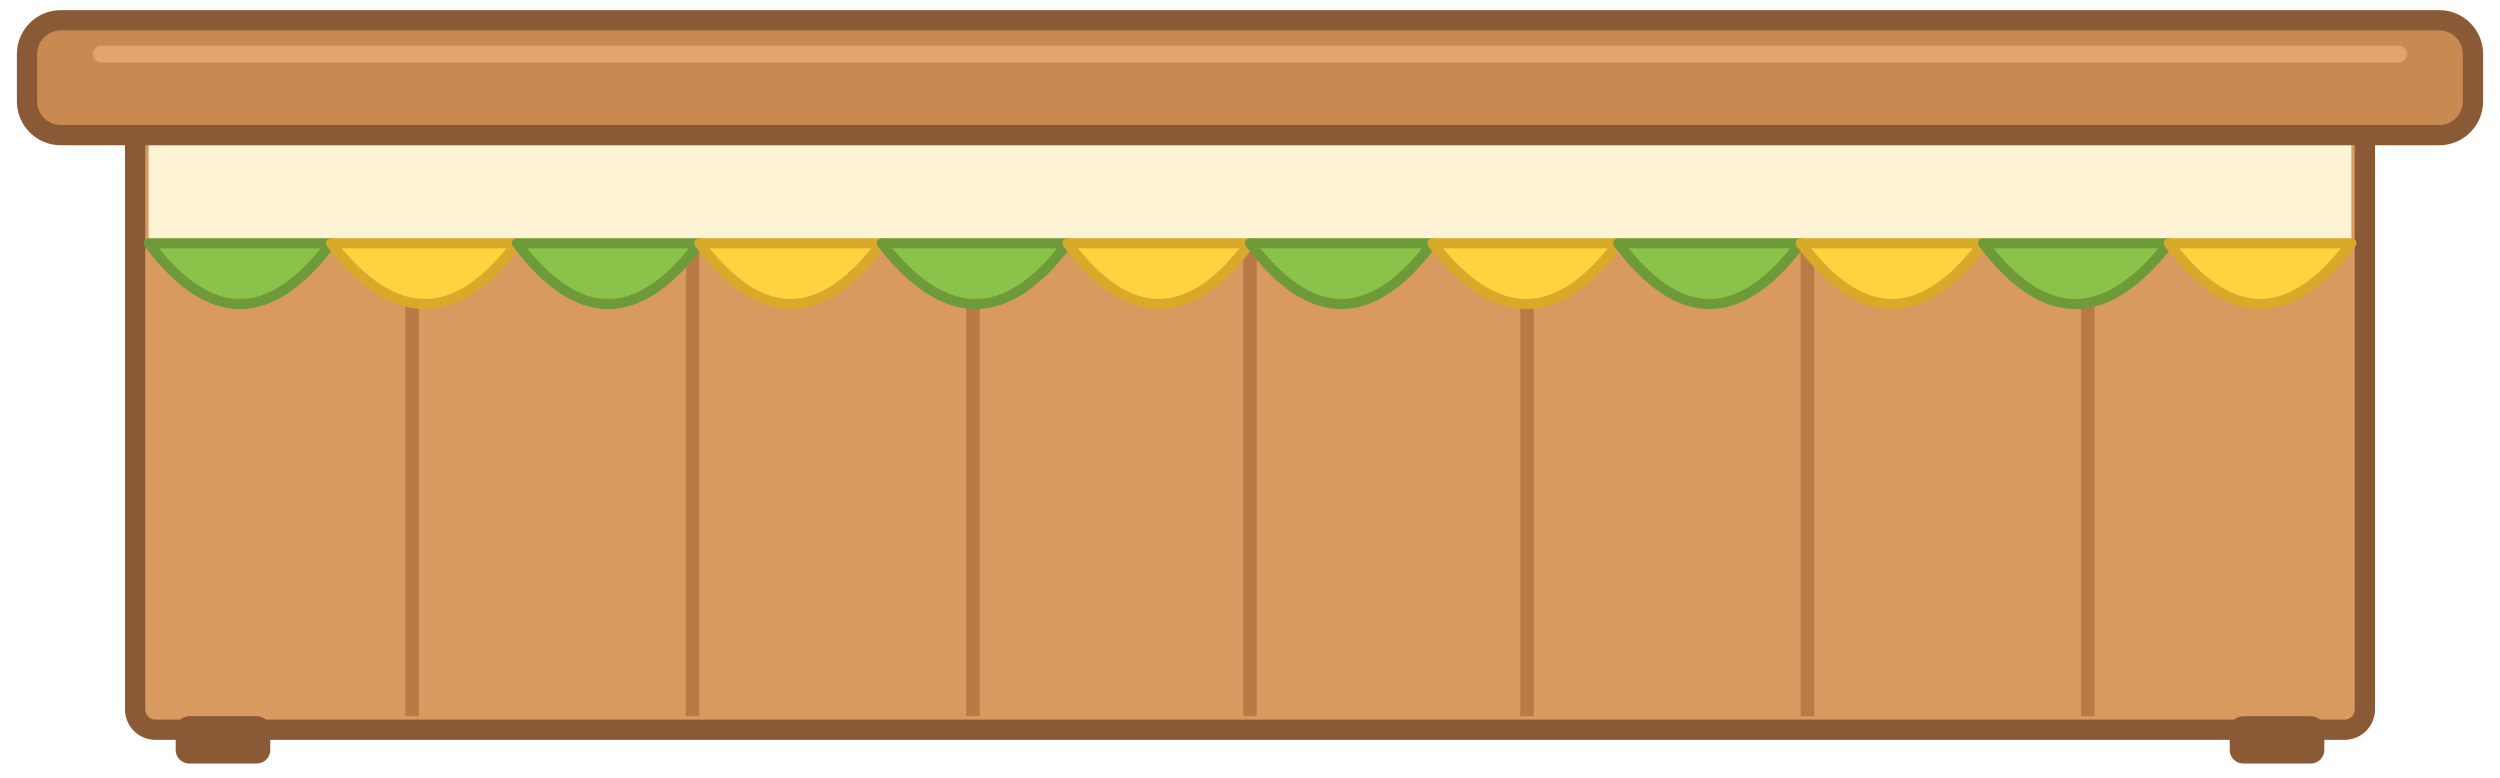
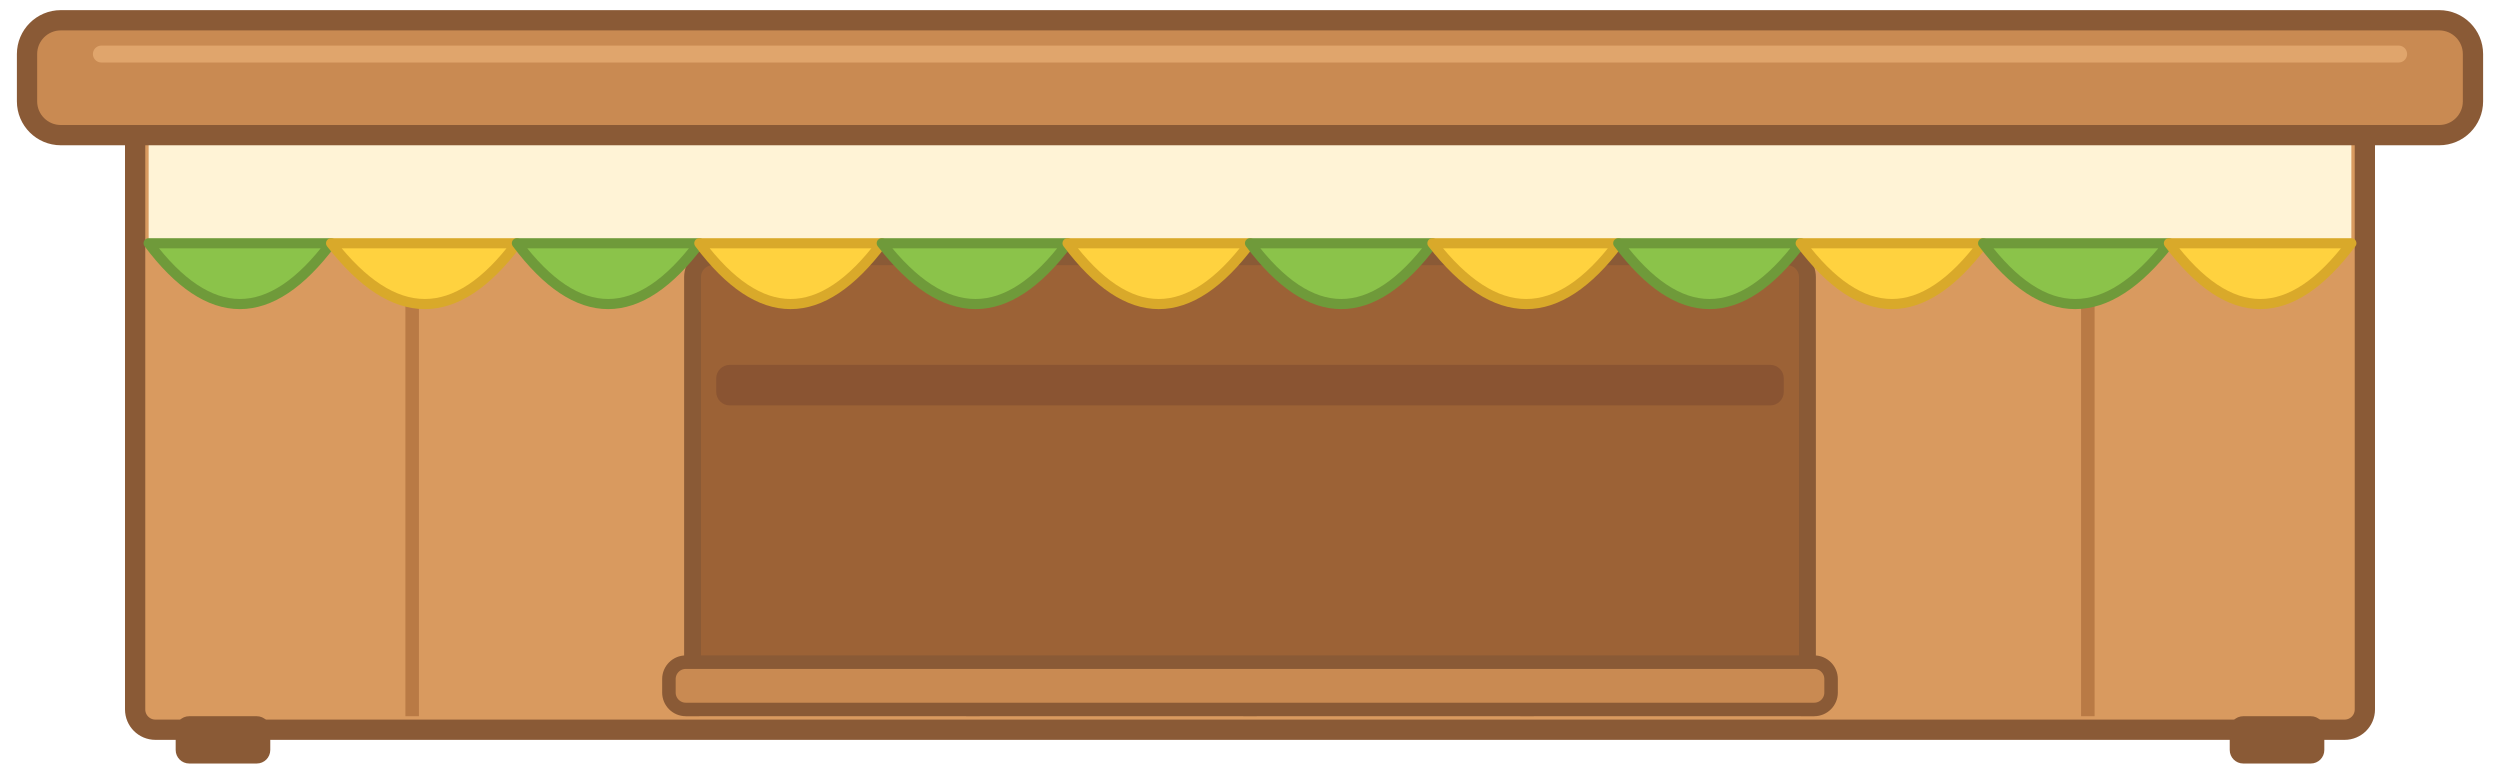
<svg xmlns="http://www.w3.org/2000/svg" width="740" height="230" viewBox="-370 -32 740 230">
  <rect x="-330" y="4" width="660" height="180" rx="6" fill="#d99a5f" stroke="#8a5a36" stroke-width="6" />
  <line x1="-248" y1="8" x2="-248" y2="180" stroke="#b97a45" stroke-width="4" />
  <line x1="-165" y1="8" x2="-165" y2="180" stroke="#b97a45" stroke-width="4" />
  <line x1="-82" y1="8" x2="-82" y2="180" stroke="#b97a45" stroke-width="4" />
  <line x1="0" y1="8" x2="0" y2="180" stroke="#b97a45" stroke-width="4" />
  <line x1="82" y1="8" x2="82" y2="180" stroke="#b97a45" stroke-width="4" />
  <line x1="165" y1="8" x2="165" y2="180" stroke="#b97a45" stroke-width="4" />
  <line x1="248" y1="8" x2="248" y2="180" stroke="#b97a45" stroke-width="4" />
+   <rect x="-165" y="44" width="330" height="128" rx="6" fill="#9c6236" stroke="#8a5a36" stroke-width="5" />
+   <rect x="-158" y="76" width="316" height="12" rx="4" fill="#8a5432" />
+   <rect x="-172" y="164" width="344" height="14" rx="5" fill="#c98a52" stroke="#8a5a36" stroke-width="4" />
  <path d="M-326 6 L326 6 L326 40 L-326 40 Z" fill="#fff3d6" />
  <path d="M-326 40 L-272 40 Q-299 76 -326 40 Z" fill="#8bc34a" stroke="#6f9a3a" stroke-width="3" stroke-linejoin="round" />
  <path d="M-272 40 L-217 40 Q-244 76 -272 40 Z" fill="#ffd23f" stroke="#d9a92a" stroke-width="3" stroke-linejoin="round" />
  <path d="M-217 40 L-163 40 Q-190 76 -217 40 Z" fill="#8bc34a" stroke="#6f9a3a" stroke-width="3" stroke-linejoin="round" />
  <path d="M-163 40 L-109 40 Q-136 76 -163 40 Z" fill="#ffd23f" stroke="#d9a92a" stroke-width="3" stroke-linejoin="round" />
  <path d="M-109 40 L-54 40 Q-81 76 -109 40 Z" fill="#8bc34a" stroke="#6f9a3a" stroke-width="3" stroke-linejoin="round" />
  <path d="M-54 40 L0 40 Q-27 76 -54 40 Z" fill="#ffd23f" stroke="#d9a92a" stroke-width="3" stroke-linejoin="round" />
  <path d="M0 40 L54 40 Q27 76 0 40 Z" fill="#8bc34a" stroke="#6f9a3a" stroke-width="3" stroke-linejoin="round" />
  <path d="M54 40 L109 40 Q82 76 54 40 Z" fill="#ffd23f" stroke="#d9a92a" stroke-width="3" stroke-linejoin="round" />
  <path d="M109 40 L163 40 Q136 76 109 40 Z" fill="#8bc34a" stroke="#6f9a3a" stroke-width="3" stroke-linejoin="round" />
  <path d="M163 40 L217 40 Q190 76 163 40 Z" fill="#ffd23f" stroke="#d9a92a" stroke-width="3" stroke-linejoin="round" />
  <path d="M217 40 L272 40 Q244 76 217 40 Z" fill="#8bc34a" stroke="#6f9a3a" stroke-width="3" stroke-linejoin="round" />
  <path d="M272 40 L326 40 Q299 76 272 40 Z" fill="#ffd23f" stroke="#d9a92a" stroke-width="3" stroke-linejoin="round" />
  <rect x="-362" y="-26" width="724" height="34" rx="10" fill="#c98a52" stroke="#8a5a36" stroke-width="6" />
  <path d="M-340 -16 L340 -16" stroke="#e0a56c" stroke-width="5" stroke-linecap="round" />
  <rect x="-318" y="180" width="28" height="14" rx="4" fill="#8a5a36" />
  <rect x="290" y="180" width="28" height="14" rx="4" fill="#8a5a36" />
</svg>
